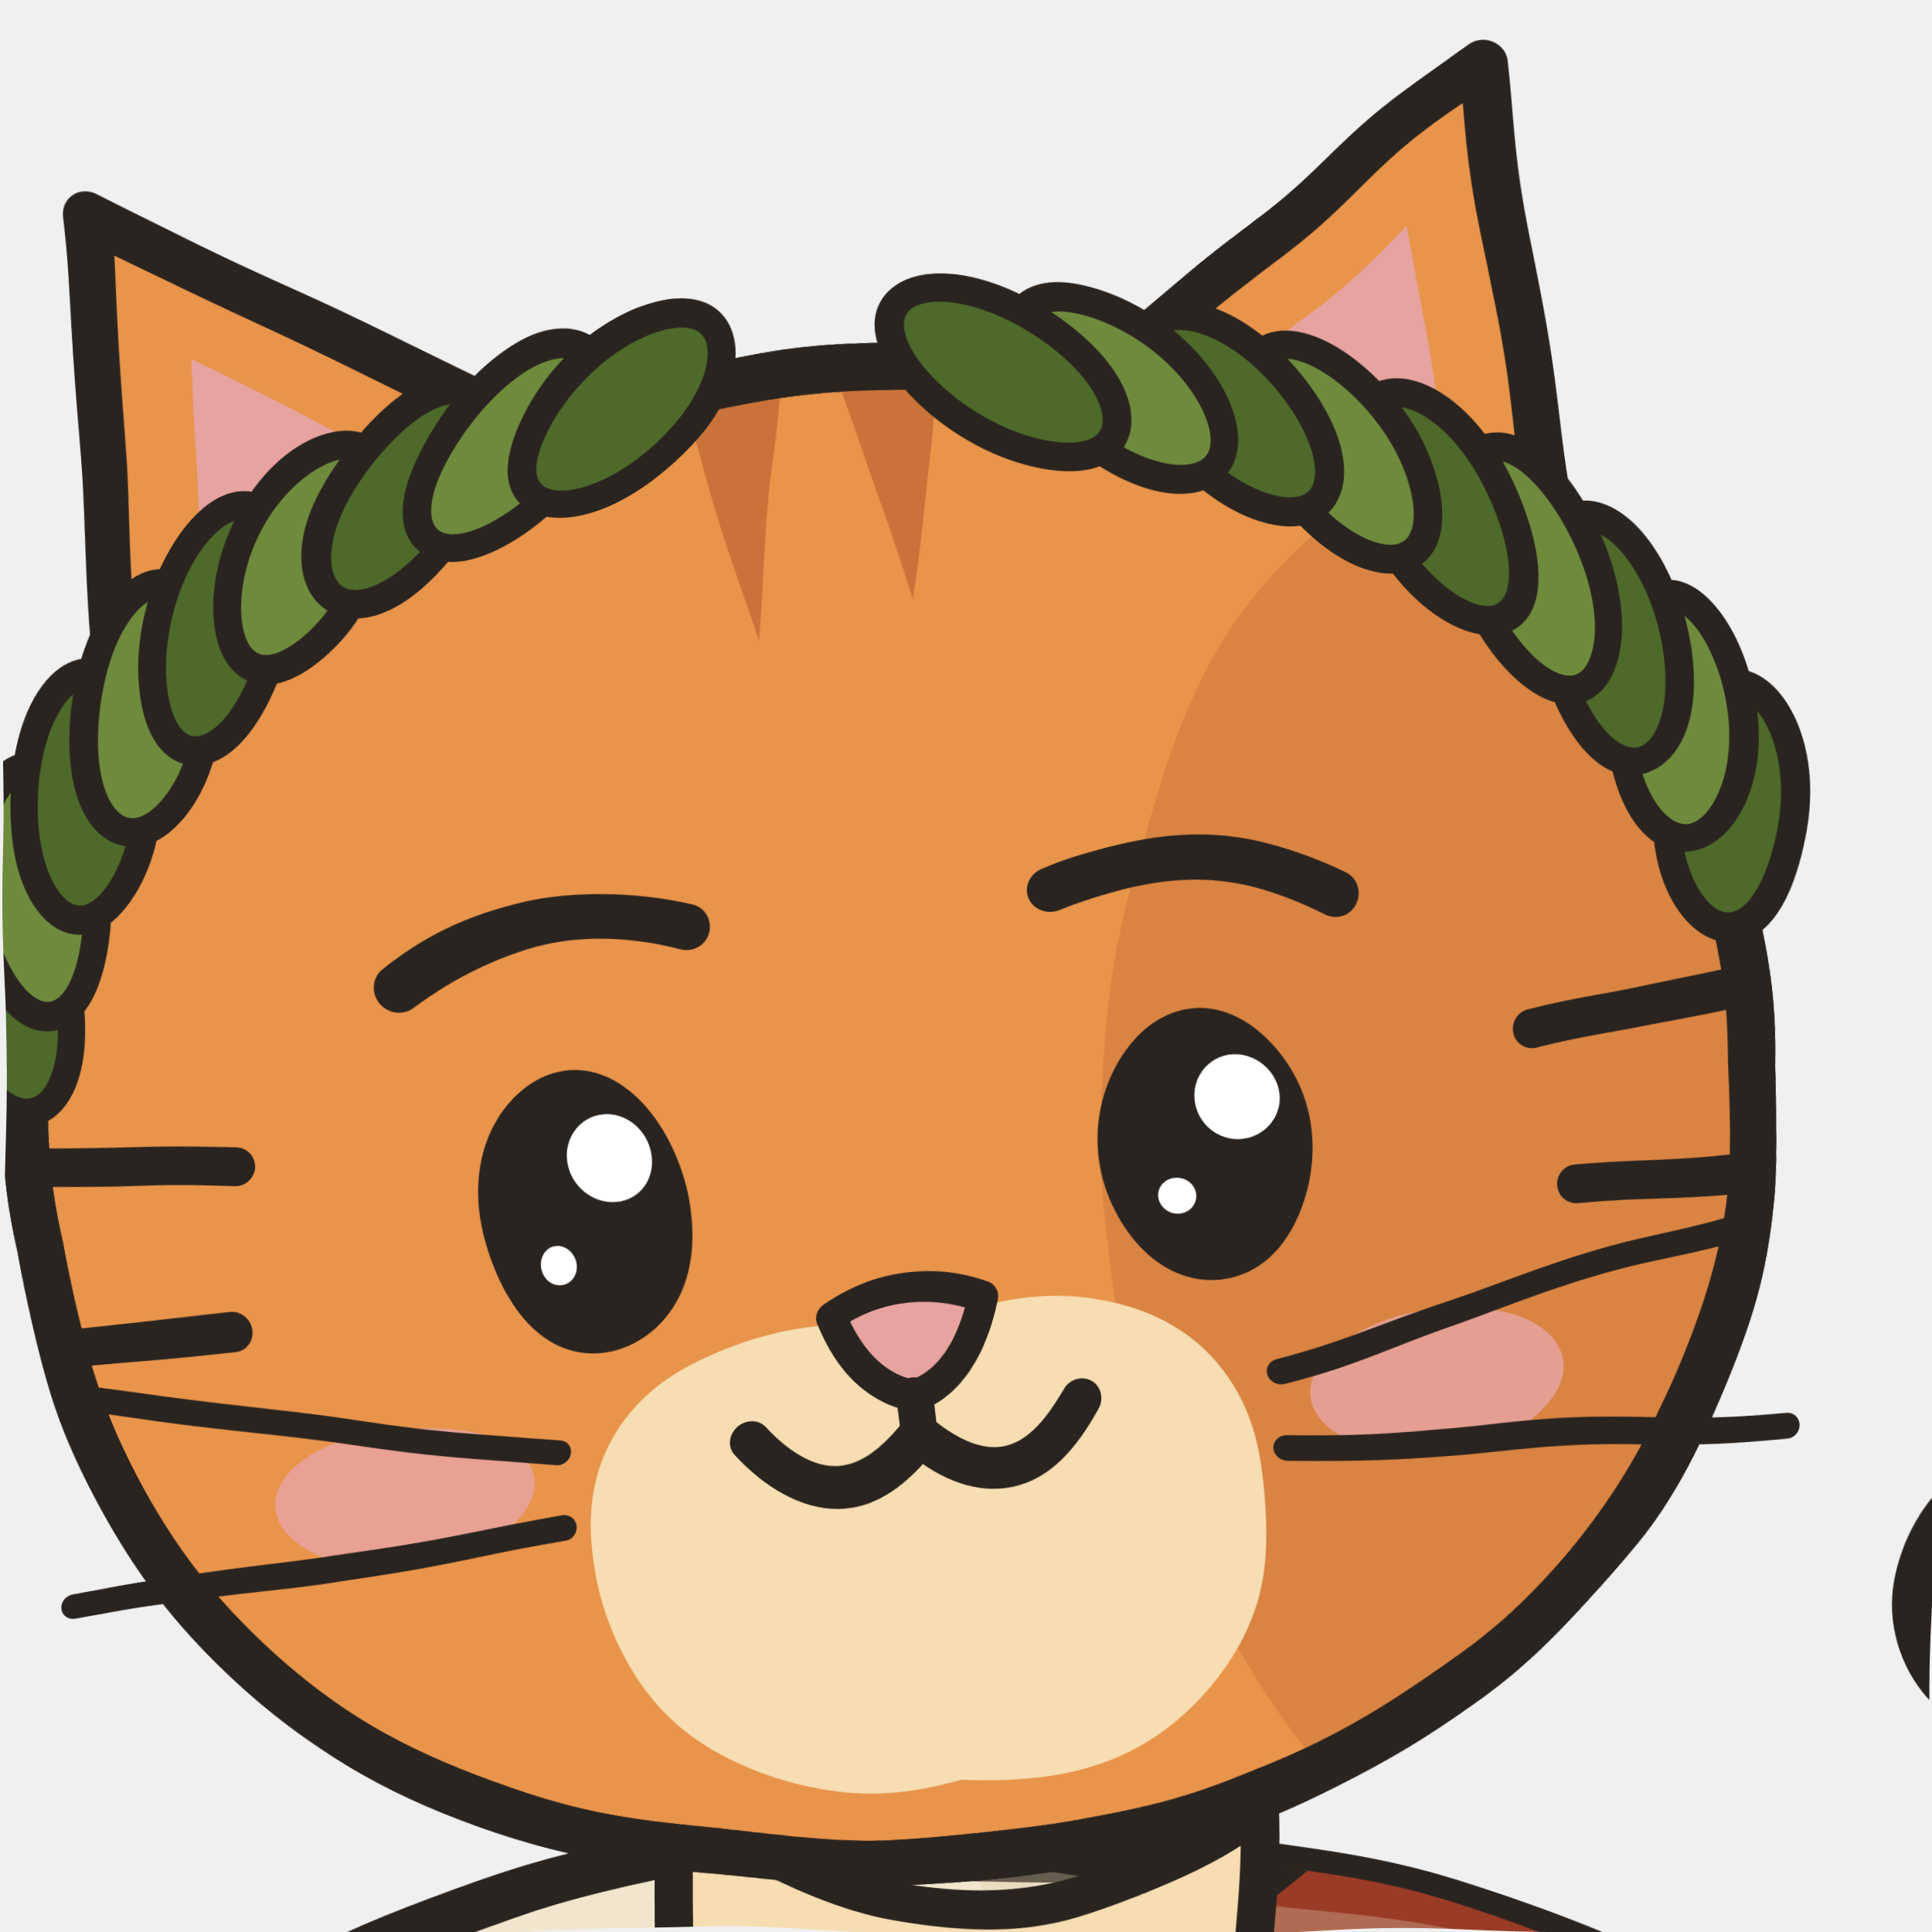
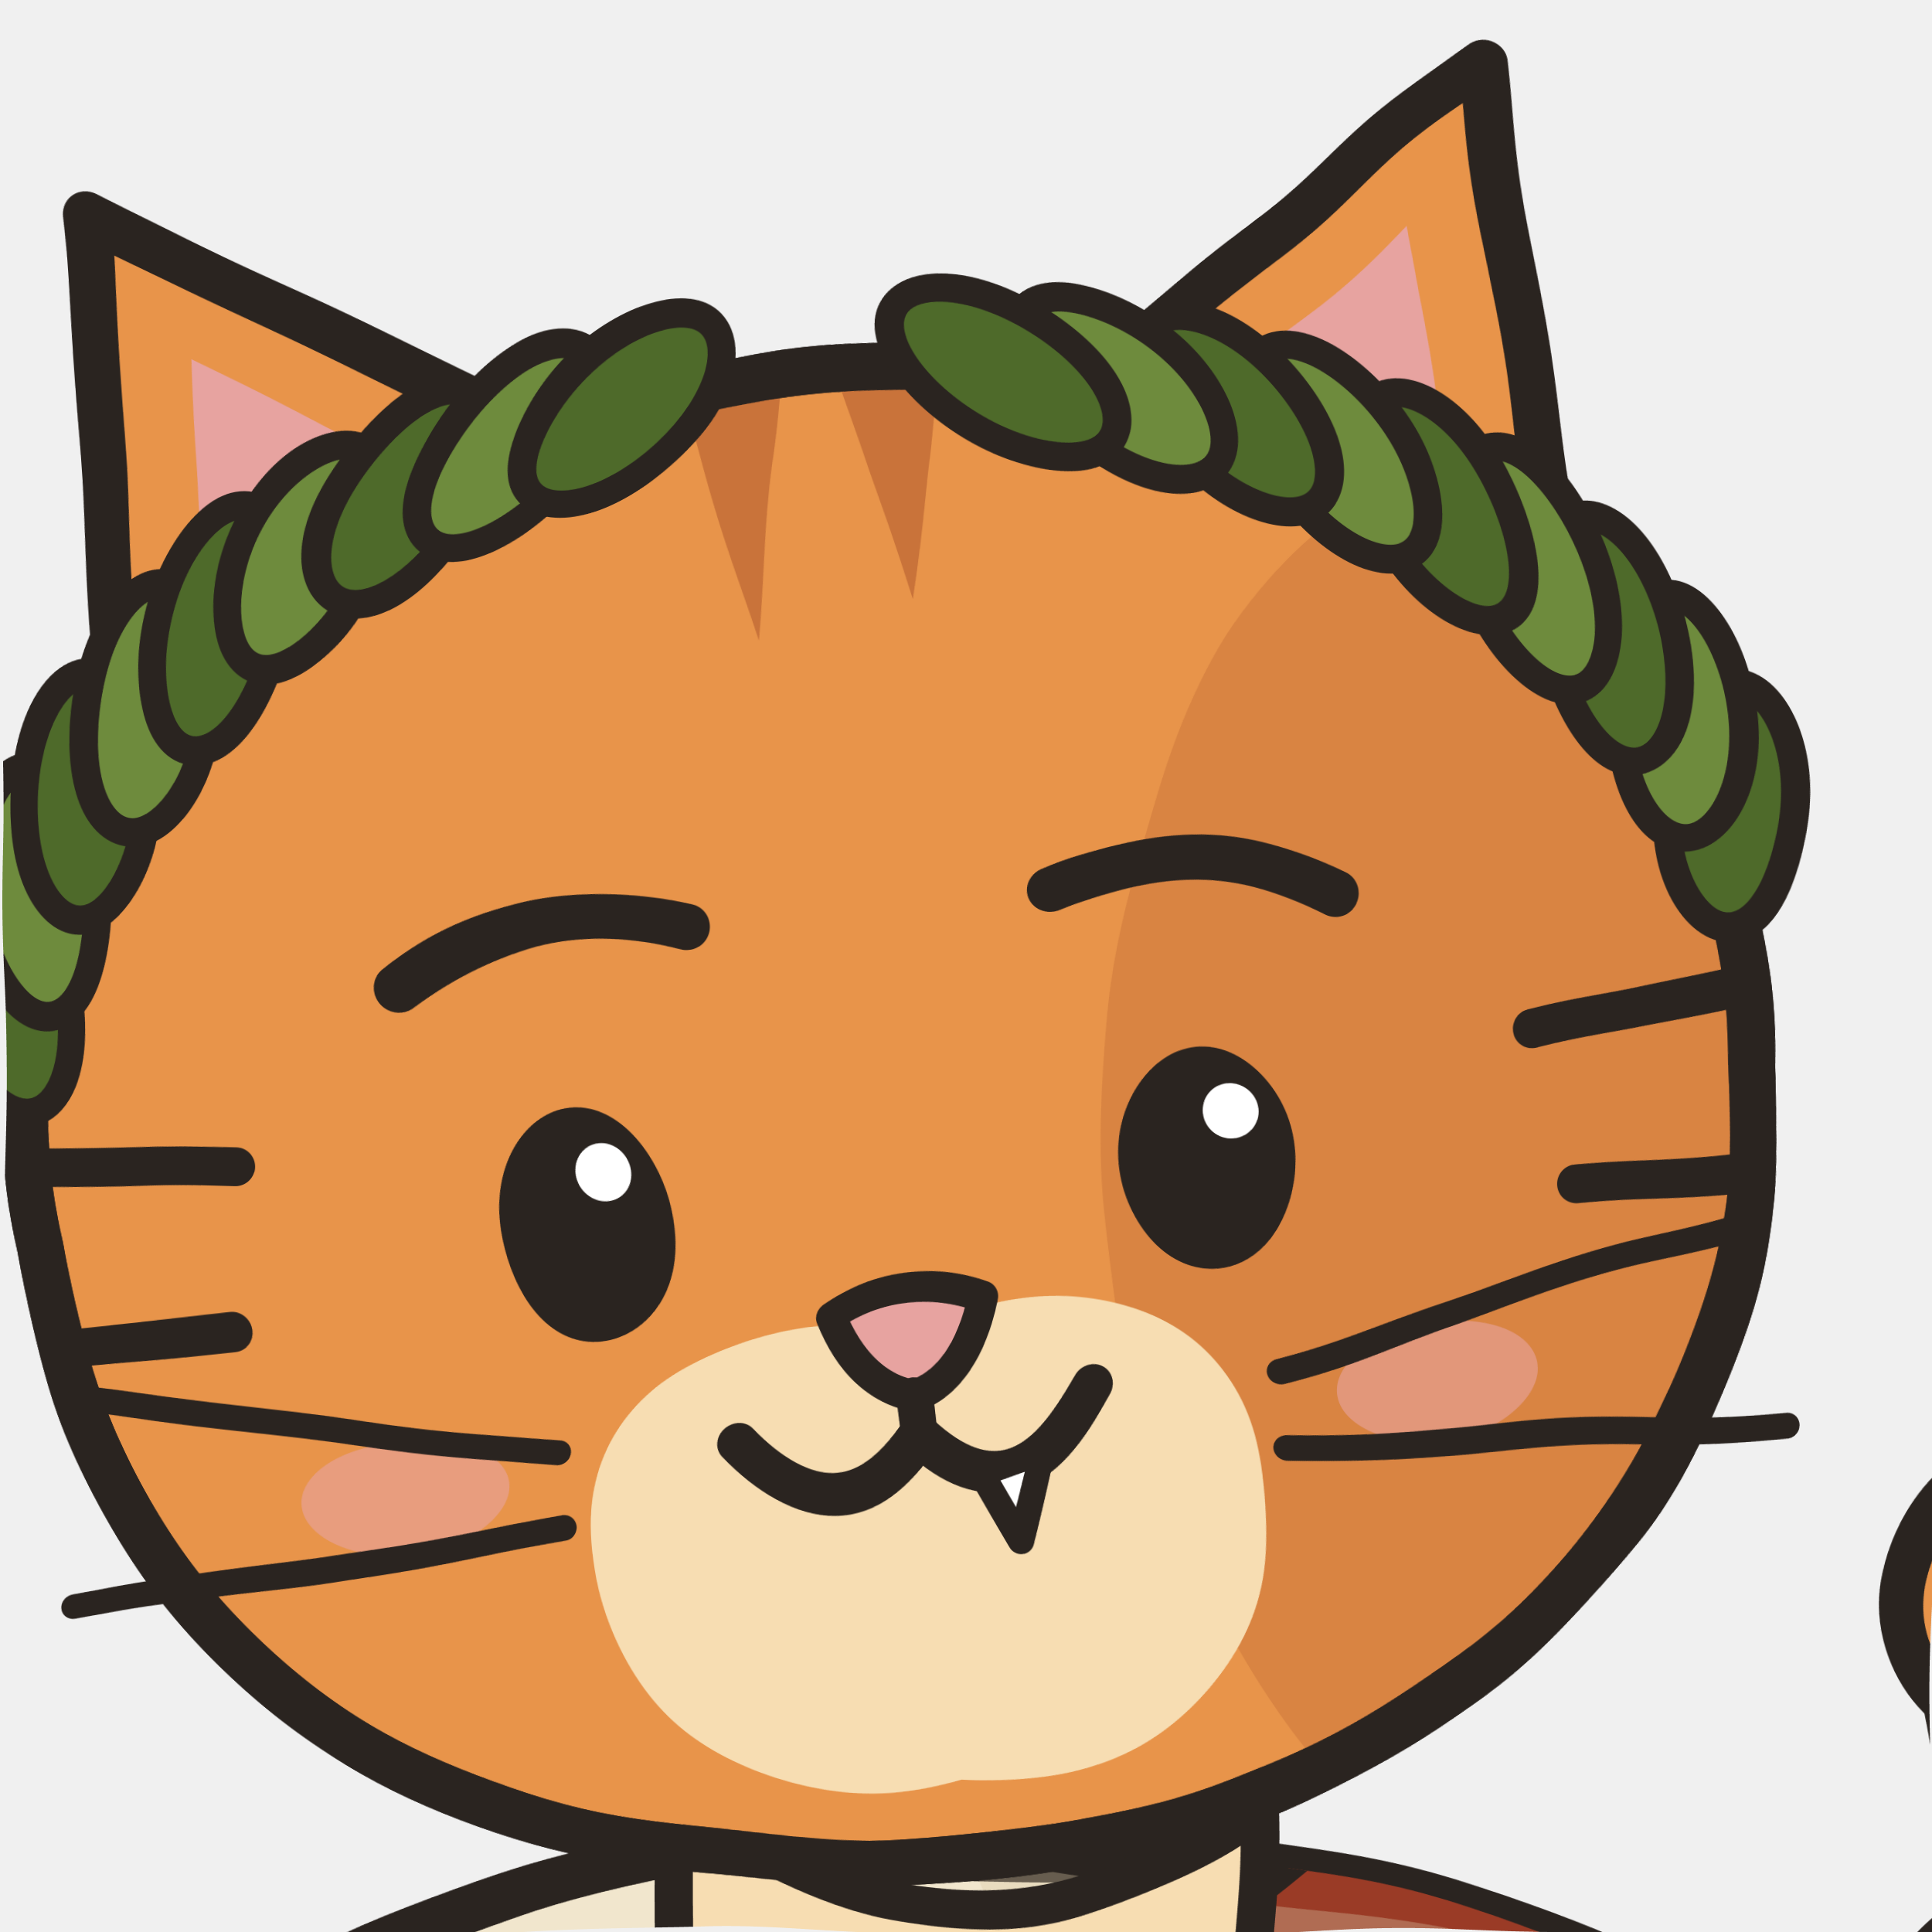
<svg xmlns="http://www.w3.org/2000/svg" viewBox="46 22 148 148" width="148" height="148">
  <defs>
    <filter id="rough" x="-5%" y="-5%" width="110%" height="110%">
      <feTurbulence type="fractalNoise" baseFrequency="0.035" numOctaves="2" seed="7" result="n" />
      <feDisplacementMap in="SourceGraphic" in2="n" scale="2.2" />
    </filter>
    <clipPath id="head">
      <path d="M54,96 C50,56 84,36 120,36 C156,36 190,56 186,96 C184,132 156,150 120,150 C84,150 56,132 54,96 Z" />
    </clipPath>
    <clipPath id="body">
      <path d="M22,240 C26,196 58,170 100,164 L140,164 C182,170 214,196 218,240 Z" />
    </clipPath>
  </defs>
  <g filter="url(#rough)">
    <path d="M22,240 C26,196 58,170 100,164 L140,164 C182,170 214,196 218,240 Z" fill="#F1E6CD" stroke="#2A2420" stroke-width="3.6" stroke-linejoin="round" stroke-linecap="round" />
    <g clip-path="url(#body)">
      <path d="M150,160 L190,166 L96,240 L52,240 Z" fill="#9A3B26" stroke="#2A2420" stroke-width="2.4" stroke-linejoin="round" stroke-linecap="round" />
      <path d="M60,206 Q78,214 84,236" fill="none" stroke="#2A2420" stroke-width="2.4" stroke-linecap="round" stroke-linejoin="round" />
      <path d="M178,200 Q170,218 176,240" fill="none" stroke="#2A2420" stroke-width="2.4" stroke-linecap="round" stroke-linejoin="round" />
      <path d="M200,214 Q196,228 200,240" fill="none" stroke="#2A2420" stroke-width="2.4" stroke-linecap="round" stroke-linejoin="round" />
      <path d="M120,164 L220,180 L220,240 L150,240 Z" fill="#D9C9A6" opacity=".35" />
    </g>
    <path d="M98,160 Q120,176 142,160 L142,172 Q120,184 98,172 Z" fill="#F7DDB2" stroke="#2A2420" stroke-width="3" stroke-linejoin="round" stroke-linecap="round" />
+     <path d="M134,200 Q160,190 178,198" fill="none" stroke="#B9A47E" stroke-width="2.2" stroke-linecap="round" stroke-linejoin="round" />
+     <path d="M126,218 Q162,206 184,210" fill="none" stroke="#B9A47E" stroke-width="2.2" stroke-linecap="round" stroke-linejoin="round" />
    <g transform="rotate(0 120 212)">
      <rect x="83.0" y="201" width="74" height="22" rx="2" fill="#F4E9CF" stroke="#2A2420" stroke-width="3" stroke-linejoin="round" stroke-linecap="round" />
      <path d="M91.0,209 L149.0,209" fill="none" stroke="#2A2420" stroke-width="2" stroke-linecap="round" stroke-linejoin="round" />
      <path d="M91.0,216 L141.0,216" fill="none" stroke="#2A2420" stroke-width="2" stroke-linecap="round" stroke-linejoin="round" />
      <rect x="77.0" y="198" width="11" height="28" rx="5.5" fill="#E2CFA6" stroke="#2A2420" stroke-width="3" stroke-linejoin="round" stroke-linecap="round" />
      <rect x="152.0" y="198" width="11" height="28" rx="5.5" fill="#E2CFA6" stroke="#2A2420" stroke-width="3" stroke-linejoin="round" stroke-linecap="round" />
    </g>
    <g transform="translate(0 14) rotate(-6 120 150)">
      <path d="M64,74 L66,18 L108,44 Z" fill="#E8944A" stroke="#2A2420" stroke-width="3.6" stroke-linejoin="round" stroke-linecap="round" />
      <path d="M72,64 L73,30 L98,46 Z" fill="#E7A3A0" />
      <path d="M176,74 L174,18 L132,44 Z" fill="#E8944A" stroke="#2A2420" stroke-width="3.6" stroke-linejoin="round" stroke-linecap="round" />
      <path d="M168,64 L167,30 L142,46 Z" fill="#E7A3A0" />
      <path d="M54,96 C50,56 84,36 120,36 C156,36 190,56 186,96 C184,132 156,150 120,150 C84,150 56,132 54,96 Z" fill="#E8944A" stroke="#2A2420" stroke-width="3.6" stroke-linejoin="round" stroke-linecap="round" />
      <g clip-path="url(#head)">
        <ellipse cx="170" cy="104" rx="34" ry="56" fill="#C9733A" opacity=".5" />
        <path d="M110,36 L114,56 L118,36 Z M122,36 L126,54 L130,36 Z" fill="#C9733A" />
        <path d="M55,90 L70,92" fill="none" stroke="#2A2420" stroke-width="3" stroke-linecap="round" stroke-linejoin="round" />
        <path d="M55,104 L68,104" fill="none" stroke="#2A2420" stroke-width="3" stroke-linecap="round" stroke-linejoin="round" />
        <path d="M185,90 L170,92" fill="none" stroke="#2A2420" stroke-width="3" stroke-linecap="round" stroke-linejoin="round" />
        <path d="M185,104 L172,104" fill="none" stroke="#2A2420" stroke-width="3" stroke-linecap="round" stroke-linejoin="round" />
      </g>
      <path d="M54,96 C50,56 84,36 120,36 C156,36 190,56 186,96 C184,132 156,150 120,150 C84,150 56,132 54,96 Z" fill="none" stroke="#2A2420" stroke-width="3.6" stroke-linejoin="round" stroke-linecap="round" />
      <path d="M94,124 C94,110 108,106 120,110 C132,106 146,110 146,124 C146,140 132,146 120,144 C108,146 94,140 94,124 Z" fill="#F7DDB2" />
      <ellipse cx="53.4" cy="76.1" rx="9.5" ry="4.8" transform="rotate(263.0 53.4 76.1)" fill="#4E6A2A" stroke="#2A2420" stroke-width="2.2" stroke-linejoin="round" stroke-linecap="round" />
      <ellipse cx="56.8" cy="69.0" rx="9.5" ry="4.8" transform="rotate(270.5 56.8 69.0)" fill="#6E8B3D" stroke="#2A2420" stroke-width="2.2" stroke-linejoin="round" stroke-linecap="round" />
      <ellipse cx="61.3" cy="62.4" rx="9.5" ry="4.8" transform="rotate(278.0 61.3 62.4)" fill="#4E6A2A" stroke="#2A2420" stroke-width="2.2" stroke-linejoin="round" stroke-linecap="round" />
      <ellipse cx="66.8" cy="56.3" rx="9.5" ry="4.8" transform="rotate(285.5 66.8 56.3)" fill="#6E8B3D" stroke="#2A2420" stroke-width="2.2" stroke-linejoin="round" stroke-linecap="round" />
      <ellipse cx="73.2" cy="50.9" rx="9.5" ry="4.8" transform="rotate(293.0 73.2 50.9)" fill="#4E6A2A" stroke="#2A2420" stroke-width="2.2" stroke-linejoin="round" stroke-linecap="round" />
      <ellipse cx="80.4" cy="46.2" rx="9.5" ry="4.8" transform="rotate(300.5 80.4 46.2)" fill="#6E8B3D" stroke="#2A2420" stroke-width="2.2" stroke-linejoin="round" stroke-linecap="round" />
      <ellipse cx="88.2" cy="42.3" rx="9.5" ry="4.8" transform="rotate(308.0 88.2 42.3)" fill="#4E6A2A" stroke="#2A2420" stroke-width="2.2" stroke-linejoin="round" stroke-linecap="round" />
      <ellipse cx="96.6" cy="39.3" rx="9.5" ry="4.8" transform="rotate(315.5 96.6 39.3)" fill="#6E8B3D" stroke="#2A2420" stroke-width="2.2" stroke-linejoin="round" stroke-linecap="round" />
      <ellipse cx="105.4" cy="37.3" rx="9.5" ry="4.8" transform="rotate(323.0 105.4 37.3)" fill="#4E6A2A" stroke="#2A2420" stroke-width="2.2" stroke-linejoin="round" stroke-linecap="round" />
      <ellipse cx="186.6" cy="76.1" rx="9.5" ry="4.8" transform="rotate(457.0 186.6 76.1)" fill="#4E6A2A" stroke="#2A2420" stroke-width="2.2" stroke-linejoin="round" stroke-linecap="round" />
      <ellipse cx="183.2" cy="69.0" rx="9.5" ry="4.8" transform="rotate(449.5 183.2 69.0)" fill="#6E8B3D" stroke="#2A2420" stroke-width="2.2" stroke-linejoin="round" stroke-linecap="round" />
      <ellipse cx="178.7" cy="62.4" rx="9.5" ry="4.8" transform="rotate(442.0 178.7 62.4)" fill="#4E6A2A" stroke="#2A2420" stroke-width="2.2" stroke-linejoin="round" stroke-linecap="round" />
      <ellipse cx="173.2" cy="56.3" rx="9.5" ry="4.8" transform="rotate(434.5 173.2 56.3)" fill="#6E8B3D" stroke="#2A2420" stroke-width="2.2" stroke-linejoin="round" stroke-linecap="round" />
      <ellipse cx="166.8" cy="50.9" rx="9.5" ry="4.8" transform="rotate(427.0 166.8 50.9)" fill="#4E6A2A" stroke="#2A2420" stroke-width="2.2" stroke-linejoin="round" stroke-linecap="round" />
      <ellipse cx="159.6" cy="46.2" rx="9.5" ry="4.8" transform="rotate(419.5 159.6 46.2)" fill="#6E8B3D" stroke="#2A2420" stroke-width="2.2" stroke-linejoin="round" stroke-linecap="round" />
      <ellipse cx="151.8" cy="42.3" rx="9.5" ry="4.8" transform="rotate(412.0 151.8 42.3)" fill="#4E6A2A" stroke="#2A2420" stroke-width="2.2" stroke-linejoin="round" stroke-linecap="round" />
      <ellipse cx="143.4" cy="39.3" rx="9.5" ry="4.8" transform="rotate(404.5 143.4 39.3)" fill="#6E8B3D" stroke="#2A2420" stroke-width="2.2" stroke-linejoin="round" stroke-linecap="round" />
      <ellipse cx="134.6" cy="37.3" rx="9.5" ry="4.8" transform="rotate(397.0 134.6 37.3)" fill="#4E6A2A" stroke="#2A2420" stroke-width="2.2" stroke-linejoin="round" stroke-linecap="round" />
-       <ellipse cx="96" cy="98" rx="8" ry="10.5" fill="#2A2420" />
-       <circle cx="98.6" cy="94.4" r="3.2" fill="#fff" />
-       <circle cx="93.4" cy="101.6" r="1.4" fill="#fff" />
-       <ellipse cx="144" cy="98" rx="8" ry="10.5" fill="#2A2420" />
-       <circle cx="146.6" cy="94.4" r="3.2" fill="#fff" />
-       <circle cx="141.4" cy="101.6" r="1.4" fill="#fff" />
+       <ellipse cx="96" cy="99" rx="6.6" ry="8.6" fill="#2A2420" />
+       <circle cx="98" cy="95.4" r="2.1" fill="#fff" />
+       <ellipse cx="144" cy="99" rx="6.6" ry="8.6" fill="#2A2420" />
+       <circle cx="146" cy="95.4" r="2.1" fill="#fff" />
      <path d="M84,80 Q95,73 106,77" fill="none" stroke="#2A2420" stroke-width="3.6" stroke-linecap="round" stroke-linejoin="round" />
      <path d="M134,77 Q145,73 156,80" fill="none" stroke="#2A2420" stroke-width="3.6" stroke-linecap="round" stroke-linejoin="round" />
-       <ellipse cx="80" cy="118" rx="10" ry="5.5" fill="#E7A3A0" opacity=".85" />
-       <ellipse cx="160" cy="118" rx="10" ry="5.5" fill="#E7A3A0" opacity=".85" />
+       <ellipse cx="80" cy="118" rx="8" ry="4.5" fill="#E7A3A0" opacity="0.6" />
+       <ellipse cx="160" cy="118" rx="8" ry="4.5" fill="#E7A3A0" opacity="0.6" />
      <path d="M114,108 Q120,105 126,108 Q124,114 120,115 Q116,114 114,108 Z" fill="#E7A3A0" stroke="#2A2420" stroke-width="2.4" stroke-linejoin="round" stroke-linecap="round" />
      <path d="M120,115 L120,118" fill="none" stroke="#2A2420" stroke-width="2.8" stroke-linecap="round" stroke-linejoin="round" />
-       <path d="M107,117 Q113,125 120,118 Q127,125 133,117" fill="none" stroke="#2A2420" stroke-width="3.2" stroke-linecap="round" stroke-linejoin="round" />
+       <path d="M106,117 Q113,126 120,118 Q127,126 134,116" fill="none" stroke="#2A2420" stroke-width="3.2" stroke-linecap="round" stroke-linejoin="round" />
+       <path d="M124.5,121.5 L127,127 L129.5,120.5 Z" fill="#fff" stroke="#2A2420" stroke-width="2" stroke-linejoin="round" stroke-linecap="round" />
      <path d="M92,116 L56,108" fill="none" stroke="#2A2420" stroke-width="2" stroke-linecap="round" stroke-linejoin="round" />
      <path d="M92,122 L54,124" fill="none" stroke="#2A2420" stroke-width="2" stroke-linecap="round" stroke-linejoin="round" />
      <path d="M148,116 L184,108" fill="none" stroke="#2A2420" stroke-width="2" stroke-linecap="round" stroke-linejoin="round" />
      <path d="M148,122 L186,124" fill="none" stroke="#2A2420" stroke-width="2" stroke-linecap="round" stroke-linejoin="round" />
    </g>
-     <path d="M62,206 C66,216 72,218 82,212" fill="none" stroke="#2A2420" stroke-width="22.0" stroke-linecap="round" />
-     <path d="M62,206 C66,216 72,218 82,212" fill="none" stroke="#E8944A" stroke-width="15.5" stroke-linecap="round" />
+     <path d="M69.2,214.8 C73.0,216.0 77.0,215.0 82.0,212.0" fill="none" stroke="#2A2420" stroke-width="25.0" stroke-linecap="round" />
+     <path d="M69.2,214.8 C73.0,216.0 77.0,215.0 82.0,212.0" fill="none" stroke="#E8944A" stroke-width="18.5" stroke-linecap="round" />
+     <path d="M58.0,204.0 C62.0,210.0 65.5,213.5 69.2,214.8" fill="none" stroke="#2A2420" stroke-width="31.5" stroke-linecap="round" />
+     <path d="M58.0,204.0 C62.0,210.0 65.5,213.5 69.2,214.8" fill="none" stroke="#F1E6CD" stroke-width="25" stroke-linecap="round" />
+     <ellipse cx="69.2" cy="214.8" rx="13" ry="4.6" transform="rotate(106.8 69.2 214.8)" fill="#E9DCBF" stroke="#2A2420" stroke-width="3" stroke-linejoin="round" stroke-linecap="round" />
    <g transform="rotate(0 82 212)">
-       <ellipse cx="82" cy="212" rx="11.5" ry="10.58" fill="#E8944A" stroke="#2A2420" stroke-width="3.4" stroke-linejoin="round" stroke-linecap="round" />
+       <ellipse cx="82" cy="212" rx="12.5" ry="11.5" fill="#E8944A" stroke="#2A2420" stroke-width="3.4" stroke-linejoin="round" stroke-linecap="round" />
      <path d="M78.5,214 L78.5,219" fill="none" stroke="#2A2420" stroke-width="2.2" stroke-linecap="round" stroke-linejoin="round" />
      <path d="M85.5,214 L85.5,219" fill="none" stroke="#2A2420" stroke-width="2.2" stroke-linecap="round" stroke-linejoin="round" />
    </g>
-     <path d="M178,206 C204,198 212,168 204,144" fill="none" stroke="#2A2420" stroke-width="22.0" stroke-linecap="round" />
-     <path d="M178,206 C204,198 212,168 204,144" fill="none" stroke="#E8944A" stroke-width="15.5" stroke-linecap="round" />
+     <path d="M204.2,180.8 C208.0,169.5 208.0,156.0 204.0,144.0" fill="none" stroke="#2A2420" stroke-width="25.0" stroke-linecap="round" />
+     <path d="M204.2,180.8 C208.0,169.5 208.0,156.0 204.0,144.0" fill="none" stroke="#E8944A" stroke-width="18.5" stroke-linecap="round" />
+     <path d="M182.0,204.0 C193.0,201.0 200.5,192.0 204.2,180.8" fill="none" stroke="#2A2420" stroke-width="31.5" stroke-linecap="round" />
+     <path d="M182.0,204.0 C193.0,201.0 200.5,192.0 204.2,180.8" fill="none" stroke="#F1E6CD" stroke-width="25" stroke-linecap="round" />
+     <ellipse cx="204.2" cy="180.8" rx="13" ry="4.6" transform="rotate(17.4 204.2 180.8)" fill="#E9DCBF" stroke="#2A2420" stroke-width="3" stroke-linejoin="round" stroke-linecap="round" />
    <g transform="rotate(-20 204 144)">
-       <ellipse cx="204" cy="144" rx="11.5" ry="10.58" fill="#E8944A" stroke="#2A2420" stroke-width="3.4" stroke-linejoin="round" stroke-linecap="round" />
+       <ellipse cx="204" cy="144" rx="12.5" ry="11.5" fill="#E8944A" stroke="#2A2420" stroke-width="3.4" stroke-linejoin="round" stroke-linecap="round" />
      <path d="M200.5,146 L200.5,151" fill="none" stroke="#2A2420" stroke-width="2.2" stroke-linecap="round" stroke-linejoin="round" />
      <path d="M207.5,146 L207.5,151" fill="none" stroke="#2A2420" stroke-width="2.2" stroke-linecap="round" stroke-linejoin="round" />
    </g>
  </g>
</svg>
